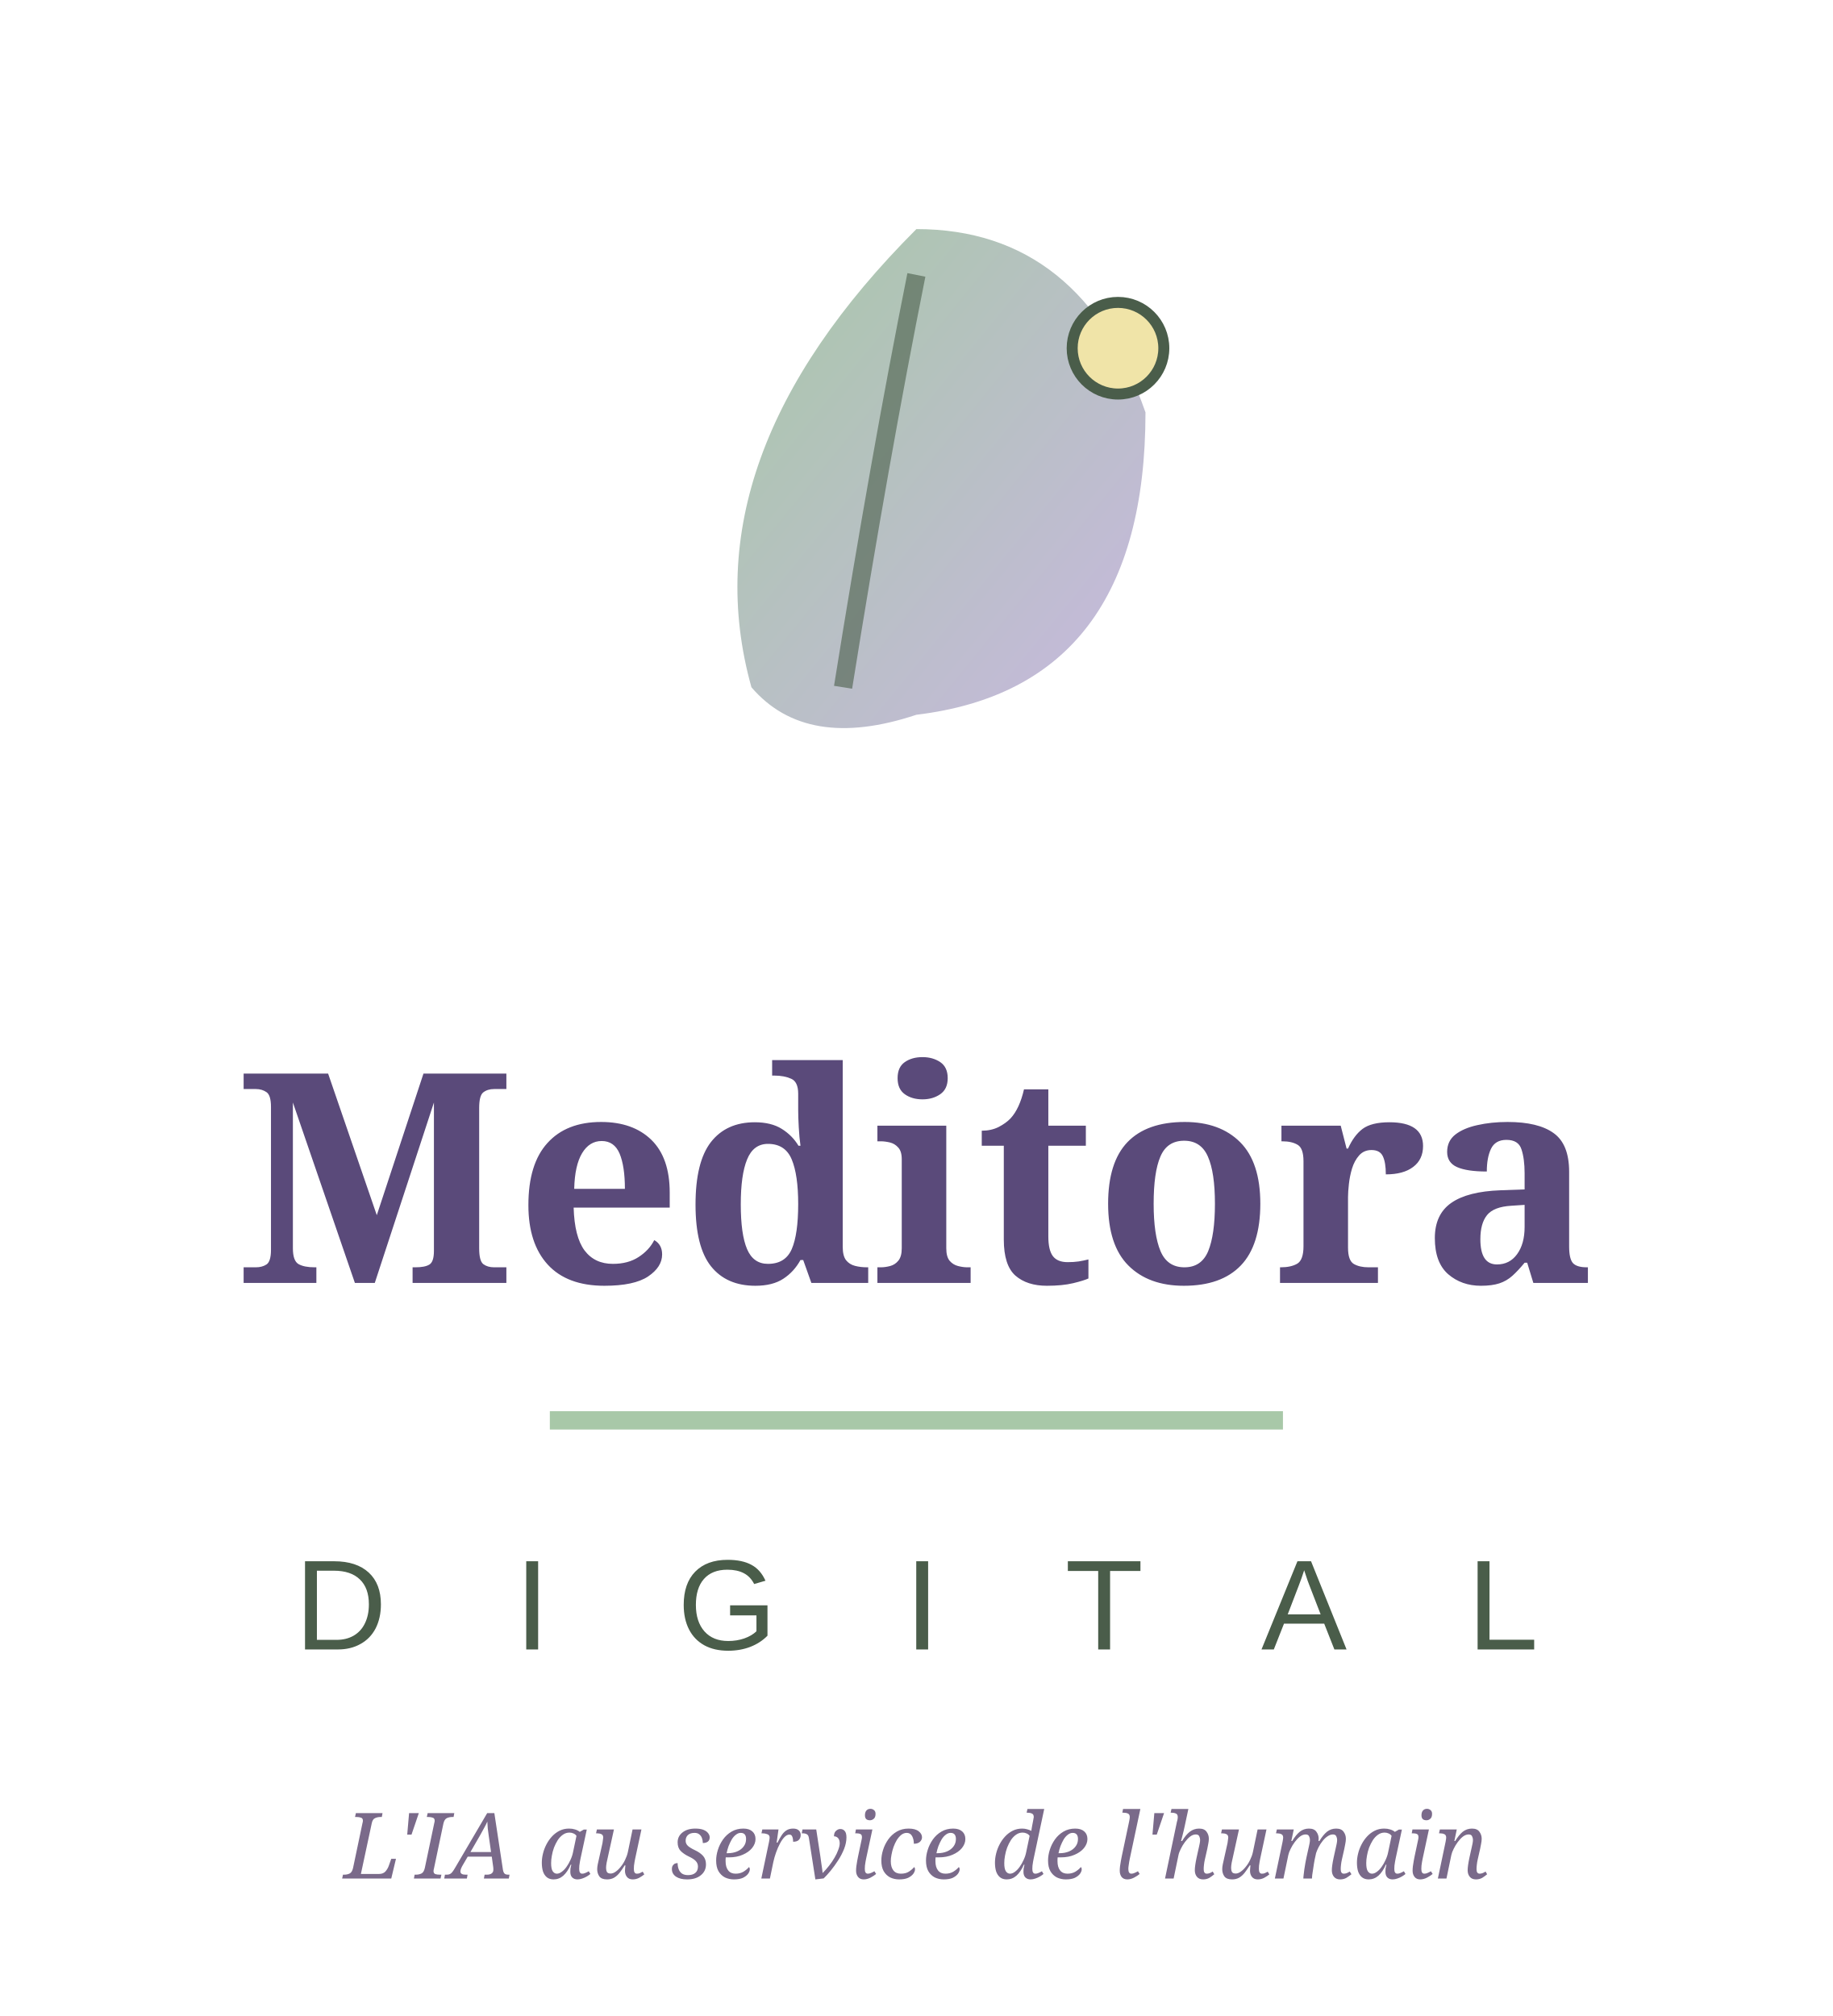
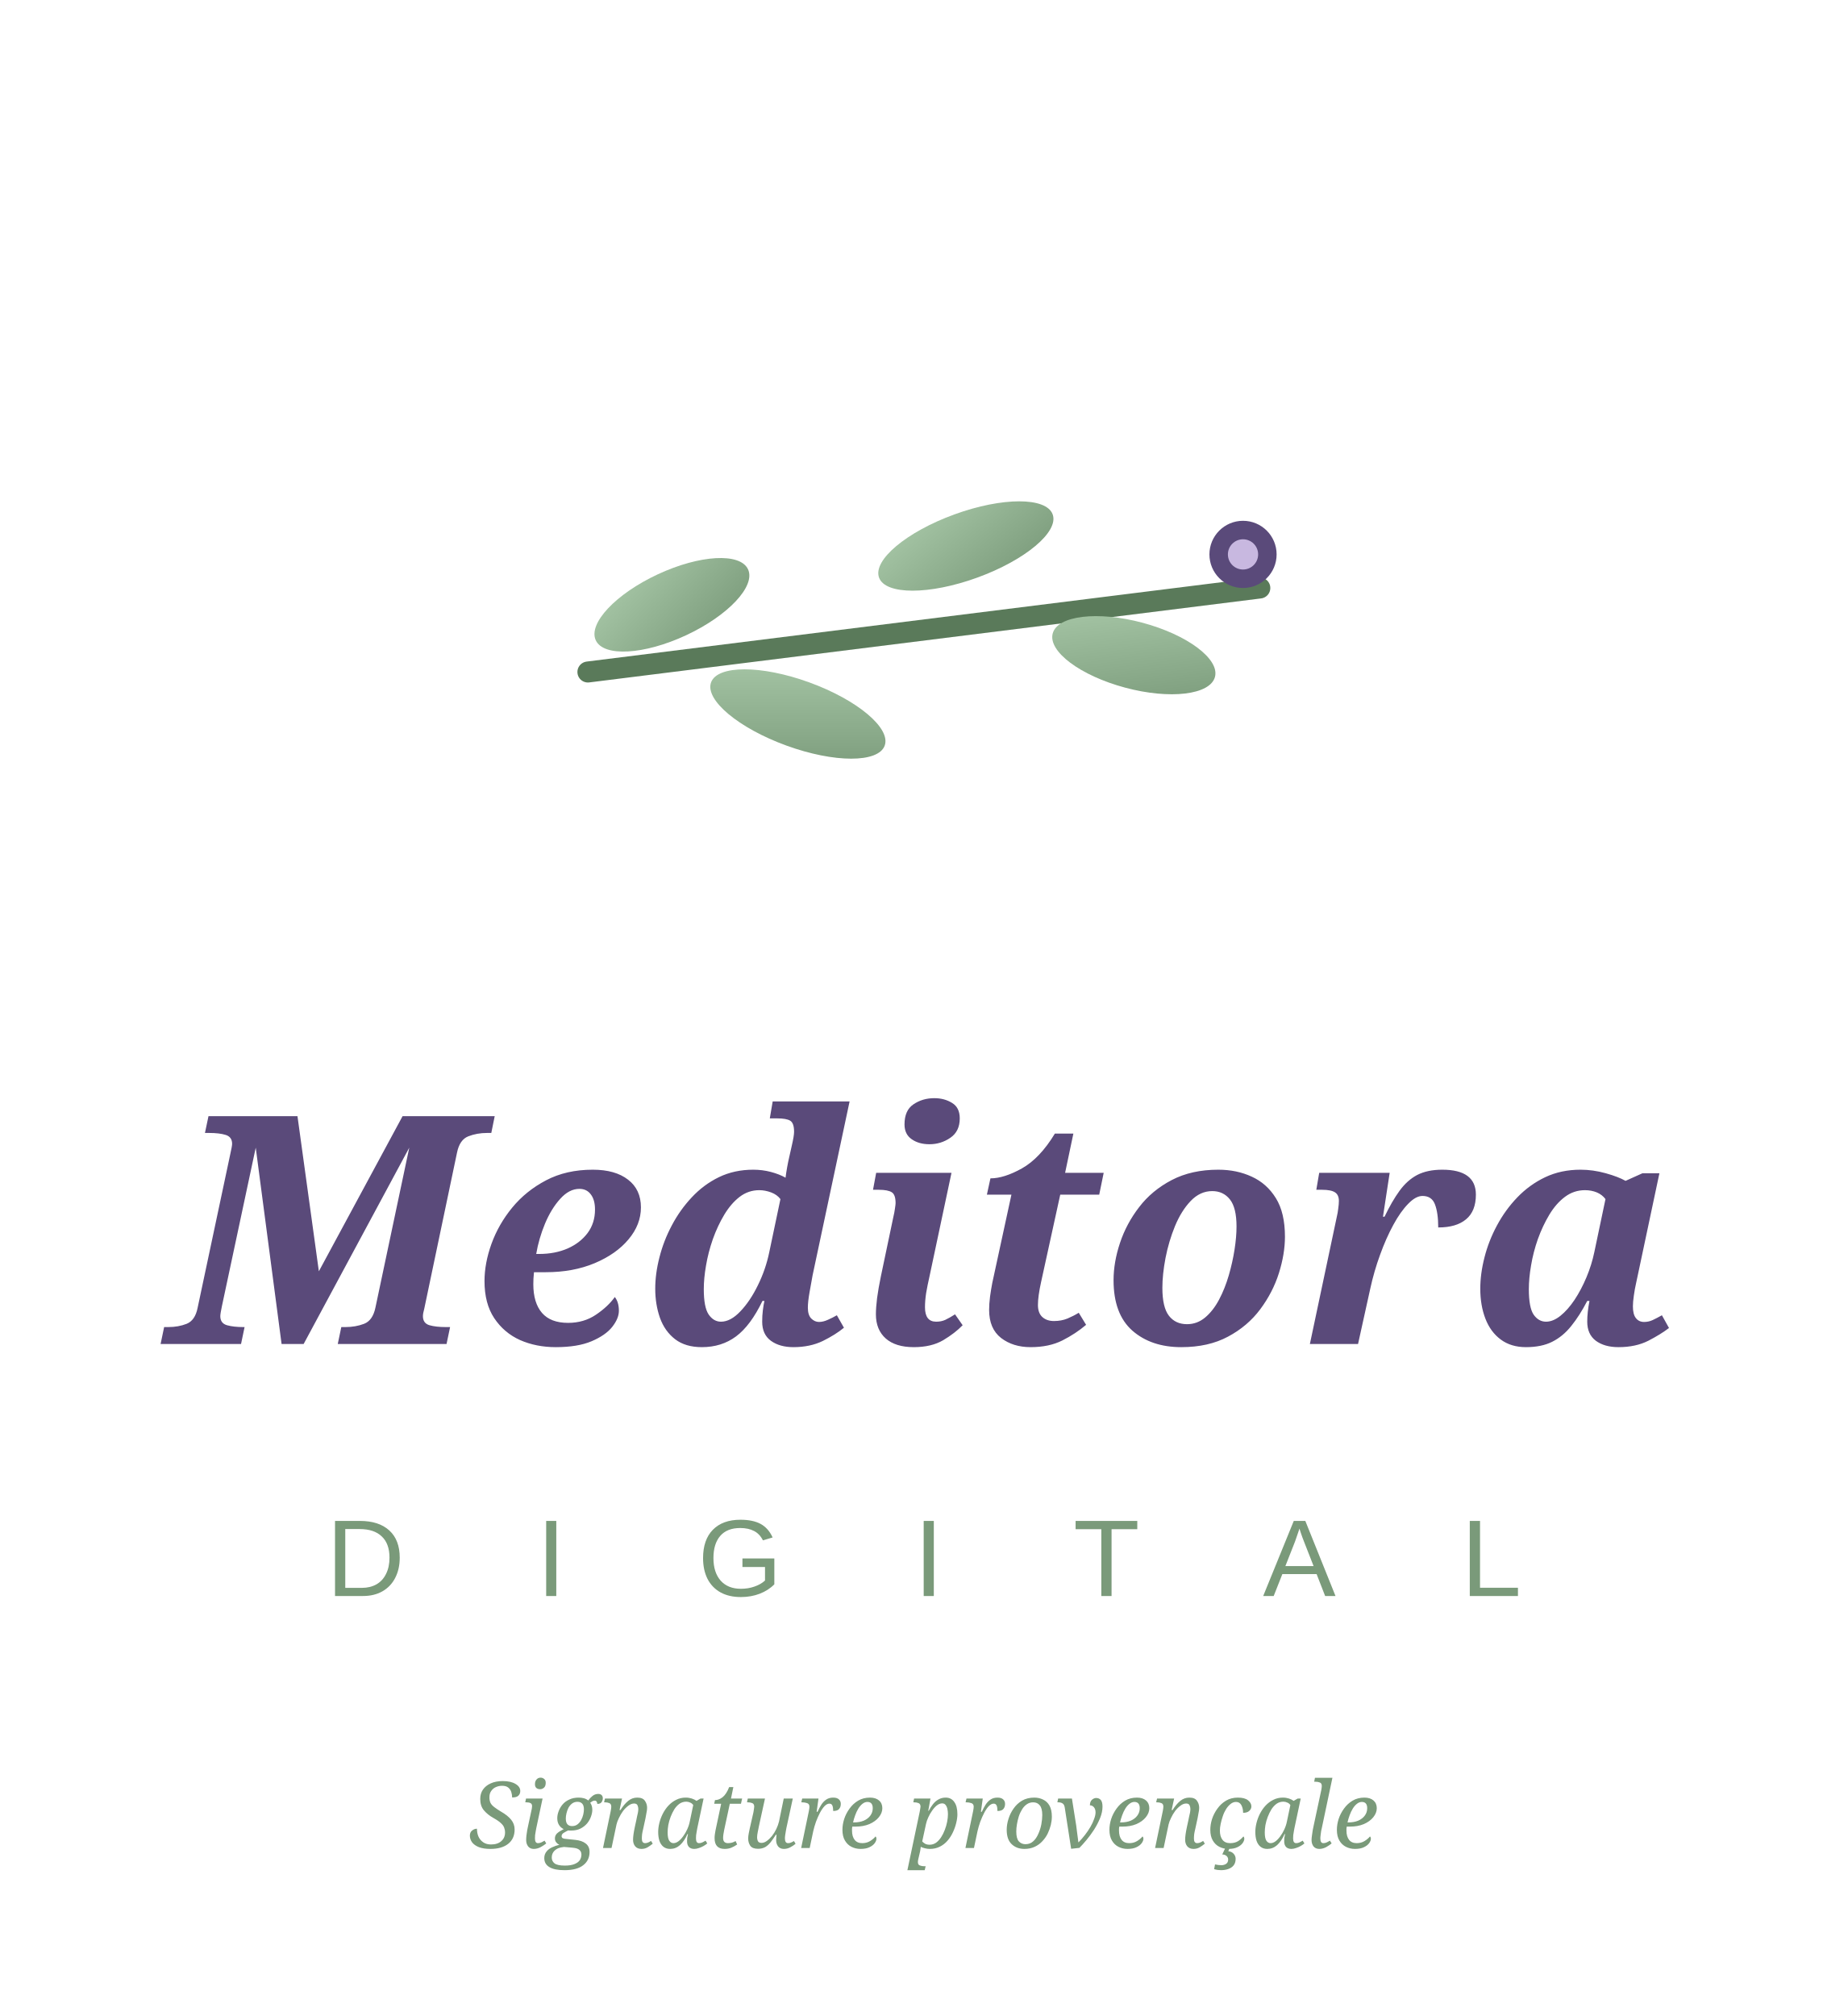
- <svg xmlns="http://www.w3.org/2000/svg" viewBox="0 0 200 220" width="200" height="220">
+ <svg xmlns="http://www.w3.org/2000/svg" viewBox="0 0 220 240" width="220" height="240">
  <defs>
-     <linearGradient id="leafGradientV" x1="0%" y1="0%" x2="100%" y2="100%">
+     <linearGradient id="oliveGradV" x1="0%" y1="0%" x2="100%" y2="100%">
      <stop offset="0%" style="stop-color:#A8C8A8;stop-opacity:1" />
-       <stop offset="100%" style="stop-color:#C8B8E0;stop-opacity:1" />
+       <stop offset="100%" style="stop-color:#7A9A7A;stop-opacity:1" />
    </linearGradient>
  </defs>
-   <g transform="translate(70, 20)">
-     <path d="M30 5 Q5 30 12 55 Q18 62 30 58 Q55 55 55 25 Q48 5 30 5 Z" fill="url(#leafGradientV)" />
-     <path d="M30 10 Q26 30 22 55" stroke="#4A5D4A" stroke-width="2" fill="none" opacity="0.6" />
-     <circle cx="52" cy="18" r="5" fill="#F0E4A8" stroke="#4A5D4A" stroke-width="1.2" />
+   <g transform="translate(60, 30)">
+     <path d="M10 50 Q50 45 90 40" stroke="#5A7A5A" stroke-width="2.5" fill="none" stroke-linecap="round" />
+     <ellipse cx="20" cy="42" rx="10" ry="4" fill="url(#oliveGradV)" transform="rotate(-25 20 42)" />
+     <ellipse cx="35" cy="55" rx="11" ry="4" fill="url(#oliveGradV)" transform="rotate(20 35 55)" />
+     <ellipse cx="55" cy="35" rx="11" ry="4" fill="url(#oliveGradV)" transform="rotate(-20 55 35)" />
+     <ellipse cx="75" cy="48" rx="10" ry="4" fill="url(#oliveGradV)" transform="rotate(15 75 48)" />
+     <circle cx="88" cy="36" r="4" fill="#5A4A7A" />
+     <circle cx="88" cy="36" r="1.8" fill="#C8B8E0" />
  </g>
-   <text x="100" y="140" text-anchor="middle" font-family="Georgia, serif" font-size="32" font-weight="600" fill="#5A4A7A">
+   <text x="110" y="160" font-family="Georgia, serif" font-size="38" font-weight="600" fill="#5A4A7A" font-style="italic" text-anchor="middle">
    Meditora
  </text>
-   <line x1="60" y1="155" x2="140" y2="155" stroke="#A8C8A8" stroke-width="2" />
-   <text x="100" y="180" text-anchor="middle" font-family="Arial, sans-serif" font-size="14" font-weight="400" fill="#4A5D4A" letter-spacing="5">
+   <text x="110" y="190" font-family="Arial, sans-serif" font-size="13" font-weight="300" fill="#7A9A7A" letter-spacing="6" text-anchor="middle">
    D I G I T A L
  </text>
-   <text x="100" y="205" text-anchor="middle" font-family="Georgia, serif" font-size="10" font-style="italic" fill="#7A6A8A">
-     L'IA au service de l'humain
+   <text x="110" y="220" font-family="Georgia, serif" font-size="11" fill="#7A9A7A" font-style="italic" text-anchor="middle">
+     Signature provençale
  </text>
</svg>
